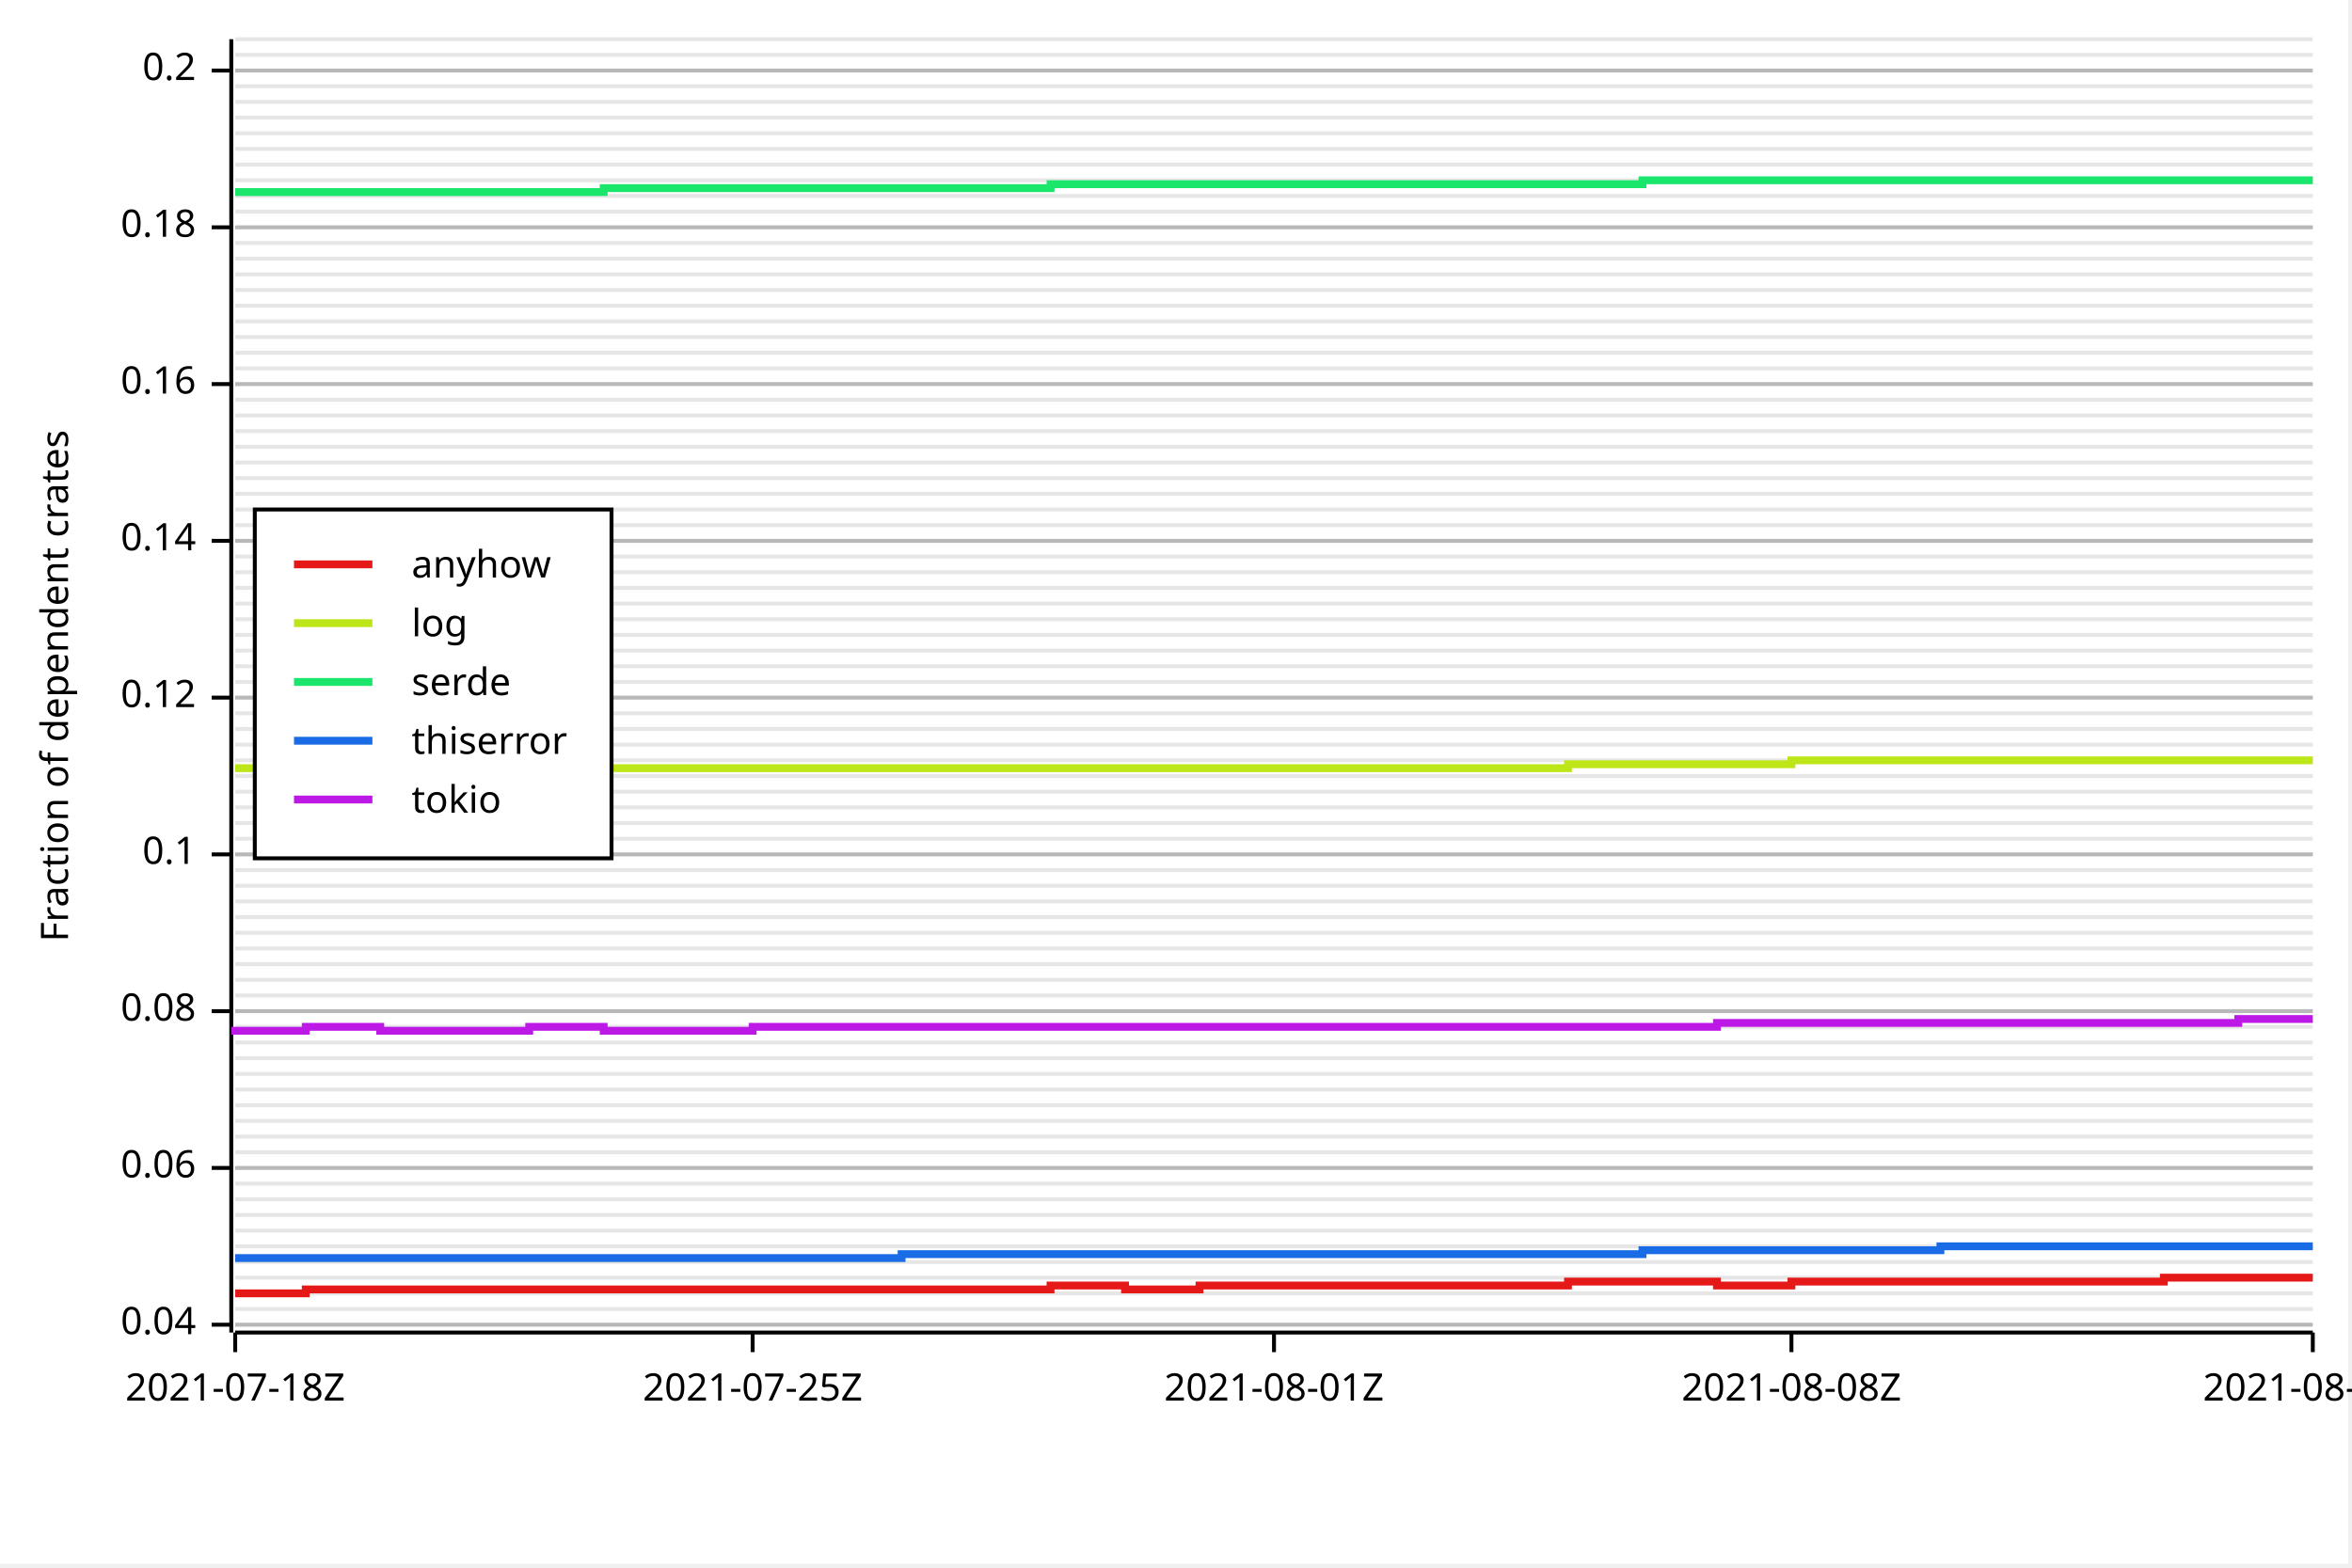
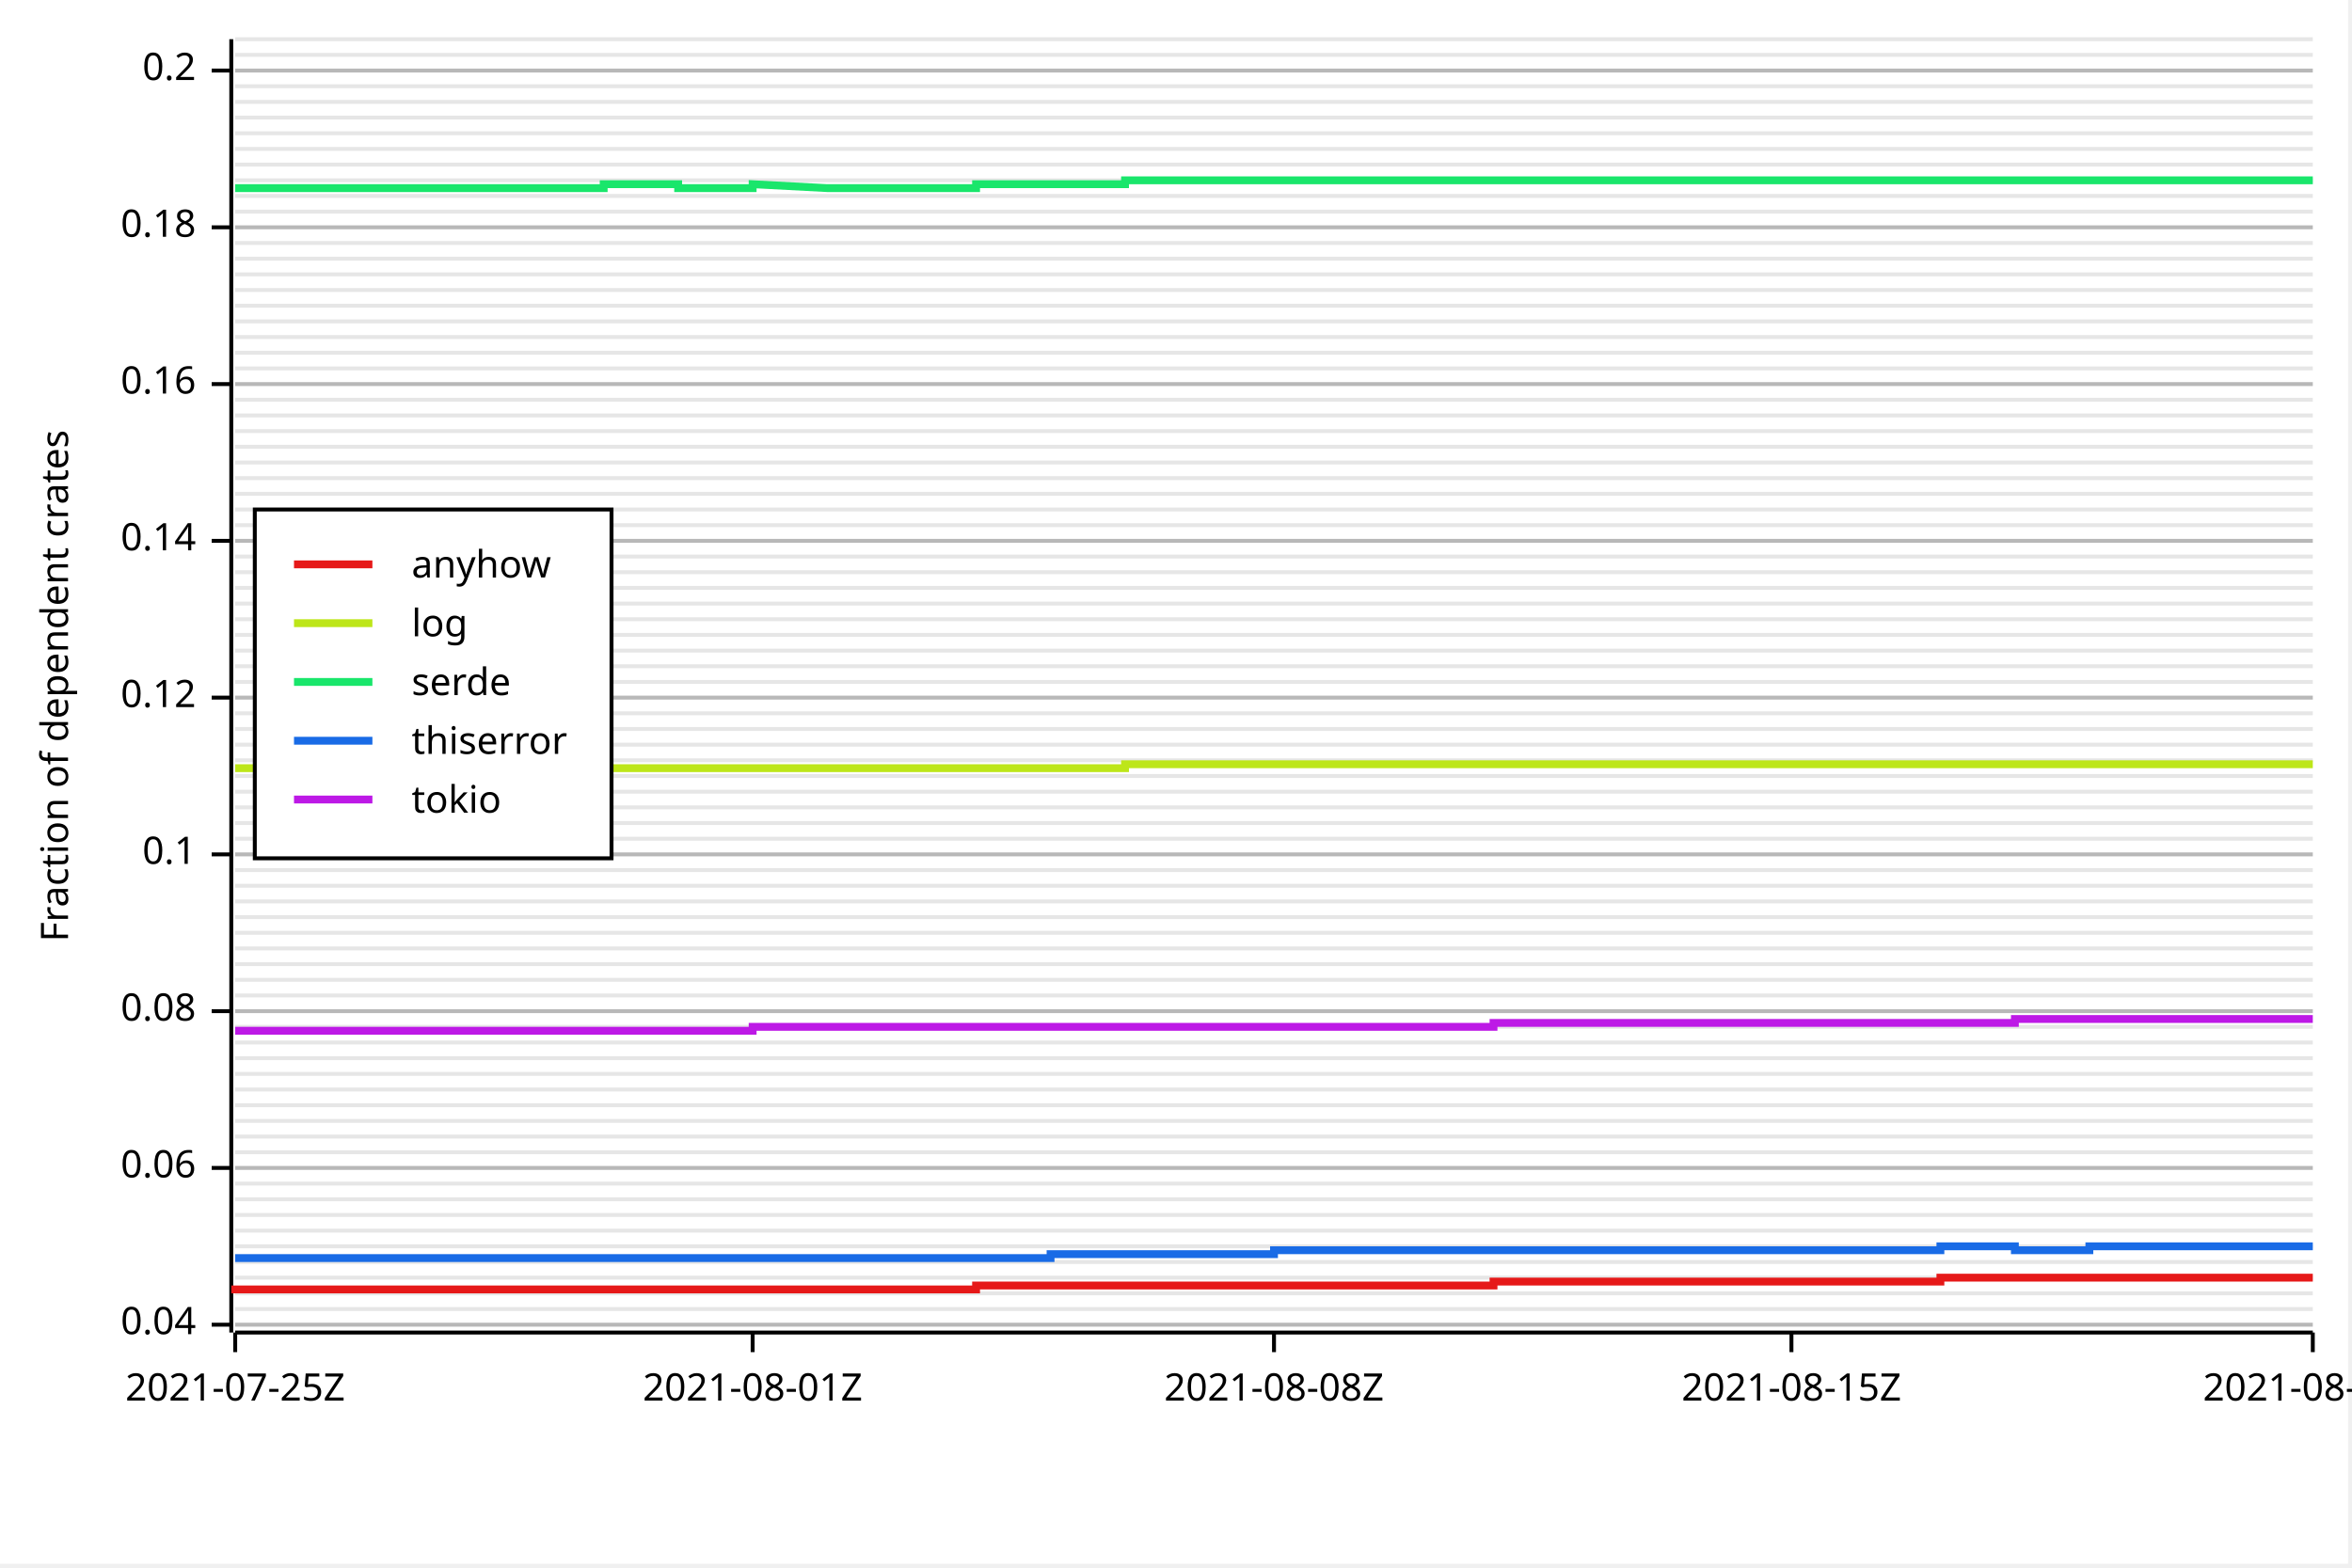
<svg xmlns="http://www.w3.org/2000/svg" width="600" height="400" viewBox="0 0 600 400">
  <rect x="0" y="0" width="599" height="399" opacity="1" fill="#FFFFFF" stroke="none" />
  <line opacity="0.1" stroke="#000000" stroke-width="1" x1="60" y1="338" x2="590" y2="338" />
  <line opacity="0.1" stroke="#000000" stroke-width="1" x1="60" y1="334" x2="590" y2="334" />
  <line opacity="0.1" stroke="#000000" stroke-width="1" x1="60" y1="330" x2="590" y2="330" />
  <line opacity="0.1" stroke="#000000" stroke-width="1" x1="60" y1="326" x2="590" y2="326" />
  <line opacity="0.1" stroke="#000000" stroke-width="1" x1="60" y1="322" x2="590" y2="322" />
  <line opacity="0.1" stroke="#000000" stroke-width="1" x1="60" y1="318" x2="590" y2="318" />
  <line opacity="0.1" stroke="#000000" stroke-width="1" x1="60" y1="314" x2="590" y2="314" />
  <line opacity="0.1" stroke="#000000" stroke-width="1" x1="60" y1="310" x2="590" y2="310" />
  <line opacity="0.1" stroke="#000000" stroke-width="1" x1="60" y1="306" x2="590" y2="306" />
  <line opacity="0.1" stroke="#000000" stroke-width="1" x1="60" y1="302" x2="590" y2="302" />
  <line opacity="0.1" stroke="#000000" stroke-width="1" x1="60" y1="298" x2="590" y2="298" />
  <line opacity="0.1" stroke="#000000" stroke-width="1" x1="60" y1="294" x2="590" y2="294" />
  <line opacity="0.1" stroke="#000000" stroke-width="1" x1="60" y1="290" x2="590" y2="290" />
  <line opacity="0.1" stroke="#000000" stroke-width="1" x1="60" y1="286" x2="590" y2="286" />
  <line opacity="0.1" stroke="#000000" stroke-width="1" x1="60" y1="282" x2="590" y2="282" />
  <line opacity="0.1" stroke="#000000" stroke-width="1" x1="60" y1="278" x2="590" y2="278" />
  <line opacity="0.1" stroke="#000000" stroke-width="1" x1="60" y1="274" x2="590" y2="274" />
  <line opacity="0.1" stroke="#000000" stroke-width="1" x1="60" y1="270" x2="590" y2="270" />
  <line opacity="0.1" stroke="#000000" stroke-width="1" x1="60" y1="266" x2="590" y2="266" />
  <line opacity="0.1" stroke="#000000" stroke-width="1" x1="60" y1="262" x2="590" y2="262" />
  <line opacity="0.1" stroke="#000000" stroke-width="1" x1="60" y1="258" x2="590" y2="258" />
  <line opacity="0.1" stroke="#000000" stroke-width="1" x1="60" y1="254" x2="590" y2="254" />
  <line opacity="0.1" stroke="#000000" stroke-width="1" x1="60" y1="250" x2="590" y2="250" />
  <line opacity="0.1" stroke="#000000" stroke-width="1" x1="60" y1="246" x2="590" y2="246" />
  <line opacity="0.1" stroke="#000000" stroke-width="1" x1="60" y1="242" x2="590" y2="242" />
  <line opacity="0.1" stroke="#000000" stroke-width="1" x1="60" y1="238" x2="590" y2="238" />
  <line opacity="0.1" stroke="#000000" stroke-width="1" x1="60" y1="234" x2="590" y2="234" />
  <line opacity="0.1" stroke="#000000" stroke-width="1" x1="60" y1="230" x2="590" y2="230" />
  <line opacity="0.1" stroke="#000000" stroke-width="1" x1="60" y1="226" x2="590" y2="226" />
  <line opacity="0.1" stroke="#000000" stroke-width="1" x1="60" y1="222" x2="590" y2="222" />
  <line opacity="0.1" stroke="#000000" stroke-width="1" x1="60" y1="218" x2="590" y2="218" />
  <line opacity="0.1" stroke="#000000" stroke-width="1" x1="60" y1="214" x2="590" y2="214" />
  <line opacity="0.1" stroke="#000000" stroke-width="1" x1="60" y1="210" x2="590" y2="210" />
  <line opacity="0.1" stroke="#000000" stroke-width="1" x1="60" y1="206" x2="590" y2="206" />
  <line opacity="0.1" stroke="#000000" stroke-width="1" x1="60" y1="202" x2="590" y2="202" />
  <line opacity="0.1" stroke="#000000" stroke-width="1" x1="60" y1="198" x2="590" y2="198" />
  <line opacity="0.1" stroke="#000000" stroke-width="1" x1="60" y1="194" x2="590" y2="194" />
  <line opacity="0.1" stroke="#000000" stroke-width="1" x1="60" y1="190" x2="590" y2="190" />
  <line opacity="0.1" stroke="#000000" stroke-width="1" x1="60" y1="186" x2="590" y2="186" />
  <line opacity="0.1" stroke="#000000" stroke-width="1" x1="60" y1="182" x2="590" y2="182" />
  <line opacity="0.1" stroke="#000000" stroke-width="1" x1="60" y1="178" x2="590" y2="178" />
  <line opacity="0.1" stroke="#000000" stroke-width="1" x1="60" y1="174" x2="590" y2="174" />
  <line opacity="0.1" stroke="#000000" stroke-width="1" x1="60" y1="170" x2="590" y2="170" />
  <line opacity="0.1" stroke="#000000" stroke-width="1" x1="60" y1="166" x2="590" y2="166" />
  <line opacity="0.1" stroke="#000000" stroke-width="1" x1="60" y1="162" x2="590" y2="162" />
  <line opacity="0.1" stroke="#000000" stroke-width="1" x1="60" y1="158" x2="590" y2="158" />
  <line opacity="0.1" stroke="#000000" stroke-width="1" x1="60" y1="154" x2="590" y2="154" />
  <line opacity="0.1" stroke="#000000" stroke-width="1" x1="60" y1="150" x2="590" y2="150" />
  <line opacity="0.1" stroke="#000000" stroke-width="1" x1="60" y1="146" x2="590" y2="146" />
  <line opacity="0.1" stroke="#000000" stroke-width="1" x1="60" y1="142" x2="590" y2="142" />
  <line opacity="0.1" stroke="#000000" stroke-width="1" x1="60" y1="138" x2="590" y2="138" />
  <line opacity="0.1" stroke="#000000" stroke-width="1" x1="60" y1="134" x2="590" y2="134" />
  <line opacity="0.1" stroke="#000000" stroke-width="1" x1="60" y1="130" x2="590" y2="130" />
  <line opacity="0.1" stroke="#000000" stroke-width="1" x1="60" y1="126" x2="590" y2="126" />
  <line opacity="0.1" stroke="#000000" stroke-width="1" x1="60" y1="122" x2="590" y2="122" />
  <line opacity="0.1" stroke="#000000" stroke-width="1" x1="60" y1="118" x2="590" y2="118" />
  <line opacity="0.1" stroke="#000000" stroke-width="1" x1="60" y1="114" x2="590" y2="114" />
  <line opacity="0.1" stroke="#000000" stroke-width="1" x1="60" y1="110" x2="590" y2="110" />
  <line opacity="0.1" stroke="#000000" stroke-width="1" x1="60" y1="106" x2="590" y2="106" />
  <line opacity="0.1" stroke="#000000" stroke-width="1" x1="60" y1="102" x2="590" y2="102" />
  <line opacity="0.1" stroke="#000000" stroke-width="1" x1="60" y1="98" x2="590" y2="98" />
  <line opacity="0.1" stroke="#000000" stroke-width="1" x1="60" y1="94" x2="590" y2="94" />
  <line opacity="0.1" stroke="#000000" stroke-width="1" x1="60" y1="90" x2="590" y2="90" />
  <line opacity="0.1" stroke="#000000" stroke-width="1" x1="60" y1="86" x2="590" y2="86" />
  <line opacity="0.1" stroke="#000000" stroke-width="1" x1="60" y1="82" x2="590" y2="82" />
  <line opacity="0.1" stroke="#000000" stroke-width="1" x1="60" y1="78" x2="590" y2="78" />
  <line opacity="0.1" stroke="#000000" stroke-width="1" x1="60" y1="74" x2="590" y2="74" />
  <line opacity="0.1" stroke="#000000" stroke-width="1" x1="60" y1="70" x2="590" y2="70" />
  <line opacity="0.1" stroke="#000000" stroke-width="1" x1="60" y1="66" x2="590" y2="66" />
  <line opacity="0.1" stroke="#000000" stroke-width="1" x1="60" y1="62" x2="590" y2="62" />
  <line opacity="0.1" stroke="#000000" stroke-width="1" x1="60" y1="58" x2="590" y2="58" />
  <line opacity="0.1" stroke="#000000" stroke-width="1" x1="60" y1="54" x2="590" y2="54" />
  <line opacity="0.1" stroke="#000000" stroke-width="1" x1="60" y1="50" x2="590" y2="50" />
  <line opacity="0.1" stroke="#000000" stroke-width="1" x1="60" y1="46" x2="590" y2="46" />
  <line opacity="0.1" stroke="#000000" stroke-width="1" x1="60" y1="42" x2="590" y2="42" />
  <line opacity="0.1" stroke="#000000" stroke-width="1" x1="60" y1="38" x2="590" y2="38" />
  <line opacity="0.1" stroke="#000000" stroke-width="1" x1="60" y1="34" x2="590" y2="34" />
  <line opacity="0.1" stroke="#000000" stroke-width="1" x1="60" y1="30" x2="590" y2="30" />
  <line opacity="0.1" stroke="#000000" stroke-width="1" x1="60" y1="26" x2="590" y2="26" />
  <line opacity="0.1" stroke="#000000" stroke-width="1" x1="60" y1="22" x2="590" y2="22" />
  <line opacity="0.1" stroke="#000000" stroke-width="1" x1="60" y1="18" x2="590" y2="18" />
  <line opacity="0.1" stroke="#000000" stroke-width="1" x1="60" y1="14" x2="590" y2="14" />
  <line opacity="0.1" stroke="#000000" stroke-width="1" x1="60" y1="10" x2="590" y2="10" />
  <text x="10" y="175" dy="0.76em" text-anchor="middle" font-family="sans-serif" font-size="9.677" opacity="1" fill="#000000" transform="rotate(270, 10, 175)">
Fraction of dependent crates
</text>
  <line opacity="0.2" stroke="#000000" stroke-width="1" x1="60" y1="338" x2="590" y2="338" />
  <line opacity="0.2" stroke="#000000" stroke-width="1" x1="60" y1="298" x2="590" y2="298" />
  <line opacity="0.2" stroke="#000000" stroke-width="1" x1="60" y1="258" x2="590" y2="258" />
  <line opacity="0.2" stroke="#000000" stroke-width="1" x1="60" y1="218" x2="590" y2="218" />
  <line opacity="0.2" stroke="#000000" stroke-width="1" x1="60" y1="178" x2="590" y2="178" />
  <line opacity="0.2" stroke="#000000" stroke-width="1" x1="60" y1="138" x2="590" y2="138" />
  <line opacity="0.2" stroke="#000000" stroke-width="1" x1="60" y1="98" x2="590" y2="98" />
  <line opacity="0.2" stroke="#000000" stroke-width="1" x1="60" y1="58" x2="590" y2="58" />
  <line opacity="0.2" stroke="#000000" stroke-width="1" x1="60" y1="18" x2="590" y2="18" />
  <polyline fill="none" opacity="1" stroke="#000000" stroke-width="1" points="59,10 59,340 " />
  <text x="50" y="338" dy="0.5ex" text-anchor="end" font-family="sans-serif" font-size="9.677" opacity="1" fill="#000000">
0.04
</text>
  <polyline fill="none" opacity="1" stroke="#000000" stroke-width="1" points="54,338 59,338 " />
  <text x="50" y="298" dy="0.5ex" text-anchor="end" font-family="sans-serif" font-size="9.677" opacity="1" fill="#000000">
0.06
</text>
  <polyline fill="none" opacity="1" stroke="#000000" stroke-width="1" points="54,298 59,298 " />
  <text x="50" y="258" dy="0.5ex" text-anchor="end" font-family="sans-serif" font-size="9.677" opacity="1" fill="#000000">
0.08
</text>
  <polyline fill="none" opacity="1" stroke="#000000" stroke-width="1" points="54,258 59,258 " />
  <text x="50" y="218" dy="0.5ex" text-anchor="end" font-family="sans-serif" font-size="9.677" opacity="1" fill="#000000">
0.1
</text>
  <polyline fill="none" opacity="1" stroke="#000000" stroke-width="1" points="54,218 59,218 " />
  <text x="50" y="178" dy="0.5ex" text-anchor="end" font-family="sans-serif" font-size="9.677" opacity="1" fill="#000000">
0.12
</text>
  <polyline fill="none" opacity="1" stroke="#000000" stroke-width="1" points="54,178 59,178 " />
  <text x="50" y="138" dy="0.5ex" text-anchor="end" font-family="sans-serif" font-size="9.677" opacity="1" fill="#000000">
0.14
</text>
  <polyline fill="none" opacity="1" stroke="#000000" stroke-width="1" points="54,138 59,138 " />
  <text x="50" y="98" dy="0.5ex" text-anchor="end" font-family="sans-serif" font-size="9.677" opacity="1" fill="#000000">
0.16
</text>
  <polyline fill="none" opacity="1" stroke="#000000" stroke-width="1" points="54,98 59,98 " />
  <text x="50" y="58" dy="0.5ex" text-anchor="end" font-family="sans-serif" font-size="9.677" opacity="1" fill="#000000">
0.18
</text>
  <polyline fill="none" opacity="1" stroke="#000000" stroke-width="1" points="54,58 59,58 " />
  <text x="50" y="18" dy="0.5ex" text-anchor="end" font-family="sans-serif" font-size="9.677" opacity="1" fill="#000000">
0.2
</text>
  <polyline fill="none" opacity="1" stroke="#000000" stroke-width="1" points="54,18 59,18 " />
  <polyline fill="none" opacity="1" stroke="#000000" stroke-width="1" points="60,340 590,340 " />
  <text x="60" y="350" dy="0.76em" text-anchor="middle" font-family="sans-serif" font-size="9.677" opacity="1" fill="#000000">
- 2021-07-18Z
+ 2021-07-25Z
</text>
  <polyline fill="none" opacity="1" stroke="#000000" stroke-width="1" points="60,340 60,345 " />
  <text x="192" y="350" dy="0.76em" text-anchor="middle" font-family="sans-serif" font-size="9.677" opacity="1" fill="#000000">
- 2021-07-25Z
+ 2021-08-01Z
</text>
  <polyline fill="none" opacity="1" stroke="#000000" stroke-width="1" points="192,340 192,345 " />
  <text x="325" y="350" dy="0.76em" text-anchor="middle" font-family="sans-serif" font-size="9.677" opacity="1" fill="#000000">
- 2021-08-01Z
+ 2021-08-08Z
</text>
  <polyline fill="none" opacity="1" stroke="#000000" stroke-width="1" points="325,340 325,345 " />
  <text x="457" y="350" dy="0.76em" text-anchor="middle" font-family="sans-serif" font-size="9.677" opacity="1" fill="#000000">
- 2021-08-08Z
+ 2021-08-15Z
</text>
  <polyline fill="none" opacity="1" stroke="#000000" stroke-width="1" points="457,340 457,345 " />
  <text x="590" y="350" dy="0.76em" text-anchor="middle" font-family="sans-serif" font-size="9.677" opacity="1" fill="#000000">
- 2021-08-15Z
+ 2021-08-22Z
</text>
  <polyline fill="none" opacity="1" stroke="#000000" stroke-width="1" points="590,340 590,345 " />
-   <polyline fill="none" opacity="1" stroke="#E61919" stroke-width="2" points="60,330 60,330 78,330 78,329 97,329 97,329 116,329 116,329 135,329 135,329 154,329 154,329 173,329 173,329 192,329 192,329 211,329 211,329 230,329 230,329 249,329 249,329 268,329 268,328 287,328 287,329 306,329 306,328 325,328 325,328 343,328 343,328 362,328 362,328 381,328 381,328 400,328 400,327 419,327 419,327 438,327 438,328 457,328 457,327 476,327 476,327 495,327 495,327 514,327 514,327 533,327 533,327 552,327 552,326 571,326 571,326 590,326 " />
-   <polyline fill="none" opacity="1" stroke="#BDE619" stroke-width="2" points="60,196 60,196 78,196 78,196 97,196 97,196 116,196 116,196 135,196 135,196 154,196 154,196 173,196 173,196 192,196 192,196 211,196 211,196 230,196 230,196 249,196 249,196 268,196 268,196 287,196 287,196 306,196 306,196 325,196 325,196 343,196 343,196 362,196 362,196 381,196 381,196 400,196 400,195 419,195 419,195 438,195 438,195 457,195 457,194 476,194 476,194 495,194 495,194 514,194 514,194 533,194 533,194 552,194 552,194 571,194 571,194 590,194 " />
-   <polyline fill="none" opacity="1" stroke="#19E66B" stroke-width="2" points="60,49 60,49 78,49 78,49 97,49 97,49 116,49 116,49 135,49 135,49 154,49 154,48 173,48 173,48 192,48 192,48 211,48 211,48 230,48 230,48 249,48 249,48 268,48 268,47 287,47 287,47 306,47 306,47 325,47 325,47 343,47 343,47 362,47 362,47 381,47 381,47 400,47 400,47 419,47 419,46 438,46 438,46 457,46 457,46 476,46 476,46 495,46 495,46 514,46 514,46 533,46 533,46 552,46 552,46 571,46 571,46 590,46 " />
-   <polyline fill="none" opacity="1" stroke="#196BE6" stroke-width="2" points="60,321 60,321 78,321 78,321 97,321 97,321 116,321 116,321 135,321 135,321 154,321 154,321 173,321 173,321 192,321 192,321 211,321 211,321 230,321 230,320 249,320 249,320 268,320 268,320 287,320 287,320 306,320 306,320 325,320 325,320 343,320 343,320 362,320 362,320 381,320 381,320 400,320 400,320 419,320 419,319 438,319 438,319 457,319 457,319 476,319 476,319 495,319 495,318 514,318 514,318 533,318 533,318 552,318 552,318 571,318 571,318 590,318 " />
-   <polyline fill="none" opacity="1" stroke="#BD19E6" stroke-width="2" points="60,262 60,263 78,263 78,262 97,262 97,263 116,263 116,263 135,263 135,262 154,262 154,263 173,263 173,263 192,263 192,262 211,262 211,262 230,262 230,262 249,262 249,262 268,262 268,262 287,262 287,262 306,262 306,262 325,262 325,262 343,262 343,262 362,262 362,262 381,262 381,262 400,262 400,262 419,262 419,262 438,262 438,261 457,261 457,261 476,261 476,261 495,261 495,261 514,261 514,261 533,261 533,261 552,261 552,261 571,261 571,260 590,260 " />
+   <polyline fill="none" opacity="1" stroke="#E61919" stroke-width="2" points="60,330 60,329 78,329 78,329 97,329 97,329 116,329 116,329 135,329 135,329 154,329 154,329 173,329 173,329 192,329 192,329 211,329 211,329 230,329 230,329 249,329 249,328 268,328 268,328 287,328 287,328 306,328 306,328 325,328 325,328 343,328 343,328 362,328 362,328 381,328 381,327 400,327 400,327 419,327 419,327 438,327 438,327 457,327 457,327 476,327 476,327 495,327 495,326 514,326 514,326 533,326 533,326 552,326 552,326 571,326 571,326 590,326 " />
+   <polyline fill="none" opacity="1" stroke="#BDE619" stroke-width="2" points="60,196 60,196 78,196 78,196 97,196 97,196 116,196 116,196 135,196 135,196 154,196 154,196 173,196 173,196 192,196 192,196 211,196 211,196 230,196 230,196 249,196 249,196 268,196 268,196 287,196 287,195 306,195 306,195 325,195 325,195 343,195 343,195 362,195 362,195 381,195 381,195 400,195 400,195 419,195 419,195 438,195 438,195 457,195 457,195 476,195 476,195 495,195 495,195 514,195 514,195 533,195 533,195 552,195 552,195 571,195 571,195 590,195 " />
+   <polyline fill="none" opacity="1" stroke="#19E66B" stroke-width="2" points="60,48 60,48 78,48 78,48 97,48 97,48 116,48 116,48 135,48 135,48 154,48 154,47 173,47 173,48 192,48 192,47 211,48 211,48 230,48 230,48 249,48 249,47 268,47 268,47 287,47 287,46 306,46 306,46 325,46 325,46 343,46 343,46 362,46 362,46 381,46 381,46 400,46 400,46 419,46 419,46 438,46 438,46 457,46 457,46 476,46 476,46 495,46 495,46 514,46 514,46 533,46 533,46 552,46 552,46 571,46 571,46 590,46 " />
+   <polyline fill="none" opacity="1" stroke="#196BE6" stroke-width="2" points="60,321 60,321 78,321 78,321 97,321 97,321 116,321 116,321 135,321 135,321 154,321 154,321 173,321 173,321 192,321 192,321 211,321 211,321 230,321 230,321 249,321 249,321 268,321 268,320 287,320 287,320 306,320 306,320 325,320 325,319 343,319 343,319 362,319 362,319 381,319 381,319 400,319 400,319 419,319 419,319 438,319 438,319 457,319 457,319 476,319 476,319 495,319 495,318 514,318 514,319 533,319 533,318 552,318 552,318 571,318 571,318 590,318 " />
+   <polyline fill="none" opacity="1" stroke="#BD19E6" stroke-width="2" points="60,263 60,263 78,263 78,263 97,263 97,263 116,263 116,263 135,263 135,263 154,263 154,263 173,263 173,263 192,263 192,262 211,262 211,262 230,262 230,262 249,262 249,262 268,262 268,262 287,262 287,262 306,262 306,262 325,262 325,262 343,262 343,262 362,262 362,262 381,262 381,261 400,261 400,261 419,261 419,261 438,261 438,261 457,261 457,261 476,261 476,261 495,261 495,261 514,261 514,260 533,260 533,260 552,260 552,260 571,260 571,260 590,260 " />
  <rect x="65" y="130" width="91" height="89" opacity="1" fill="#FFFFFF" stroke="none" />
  <rect x="65" y="130" width="91" height="89" opacity="1" fill="none" stroke="#000000" />
  <text x="105" y="140" dy="0.76em" text-anchor="start" font-family="sans-serif" font-size="9.677" opacity="1" fill="#000000">
anyhow
</text>
  <text x="105" y="155" dy="0.76em" text-anchor="start" font-family="sans-serif" font-size="9.677" opacity="1" fill="#000000">
log
</text>
  <text x="105" y="170" dy="0.76em" text-anchor="start" font-family="sans-serif" font-size="9.677" opacity="1" fill="#000000">
serde
</text>
  <text x="105" y="185" dy="0.76em" text-anchor="start" font-family="sans-serif" font-size="9.677" opacity="1" fill="#000000">
thiserror
</text>
  <text x="105" y="200" dy="0.76em" text-anchor="start" font-family="sans-serif" font-size="9.677" opacity="1" fill="#000000">
tokio
</text>
  <polyline fill="none" opacity="1" stroke="#E61919" stroke-width="2" points="75,144 95,144 " />
  <polyline fill="none" opacity="1" stroke="#BDE619" stroke-width="2" points="75,159 95,159 " />
  <polyline fill="none" opacity="1" stroke="#19E66B" stroke-width="2" points="75,174 95,174 " />
  <polyline fill="none" opacity="1" stroke="#196BE6" stroke-width="2" points="75,189 95,189 " />
  <polyline fill="none" opacity="1" stroke="#BD19E6" stroke-width="2" points="75,204 95,204 " />
</svg>
